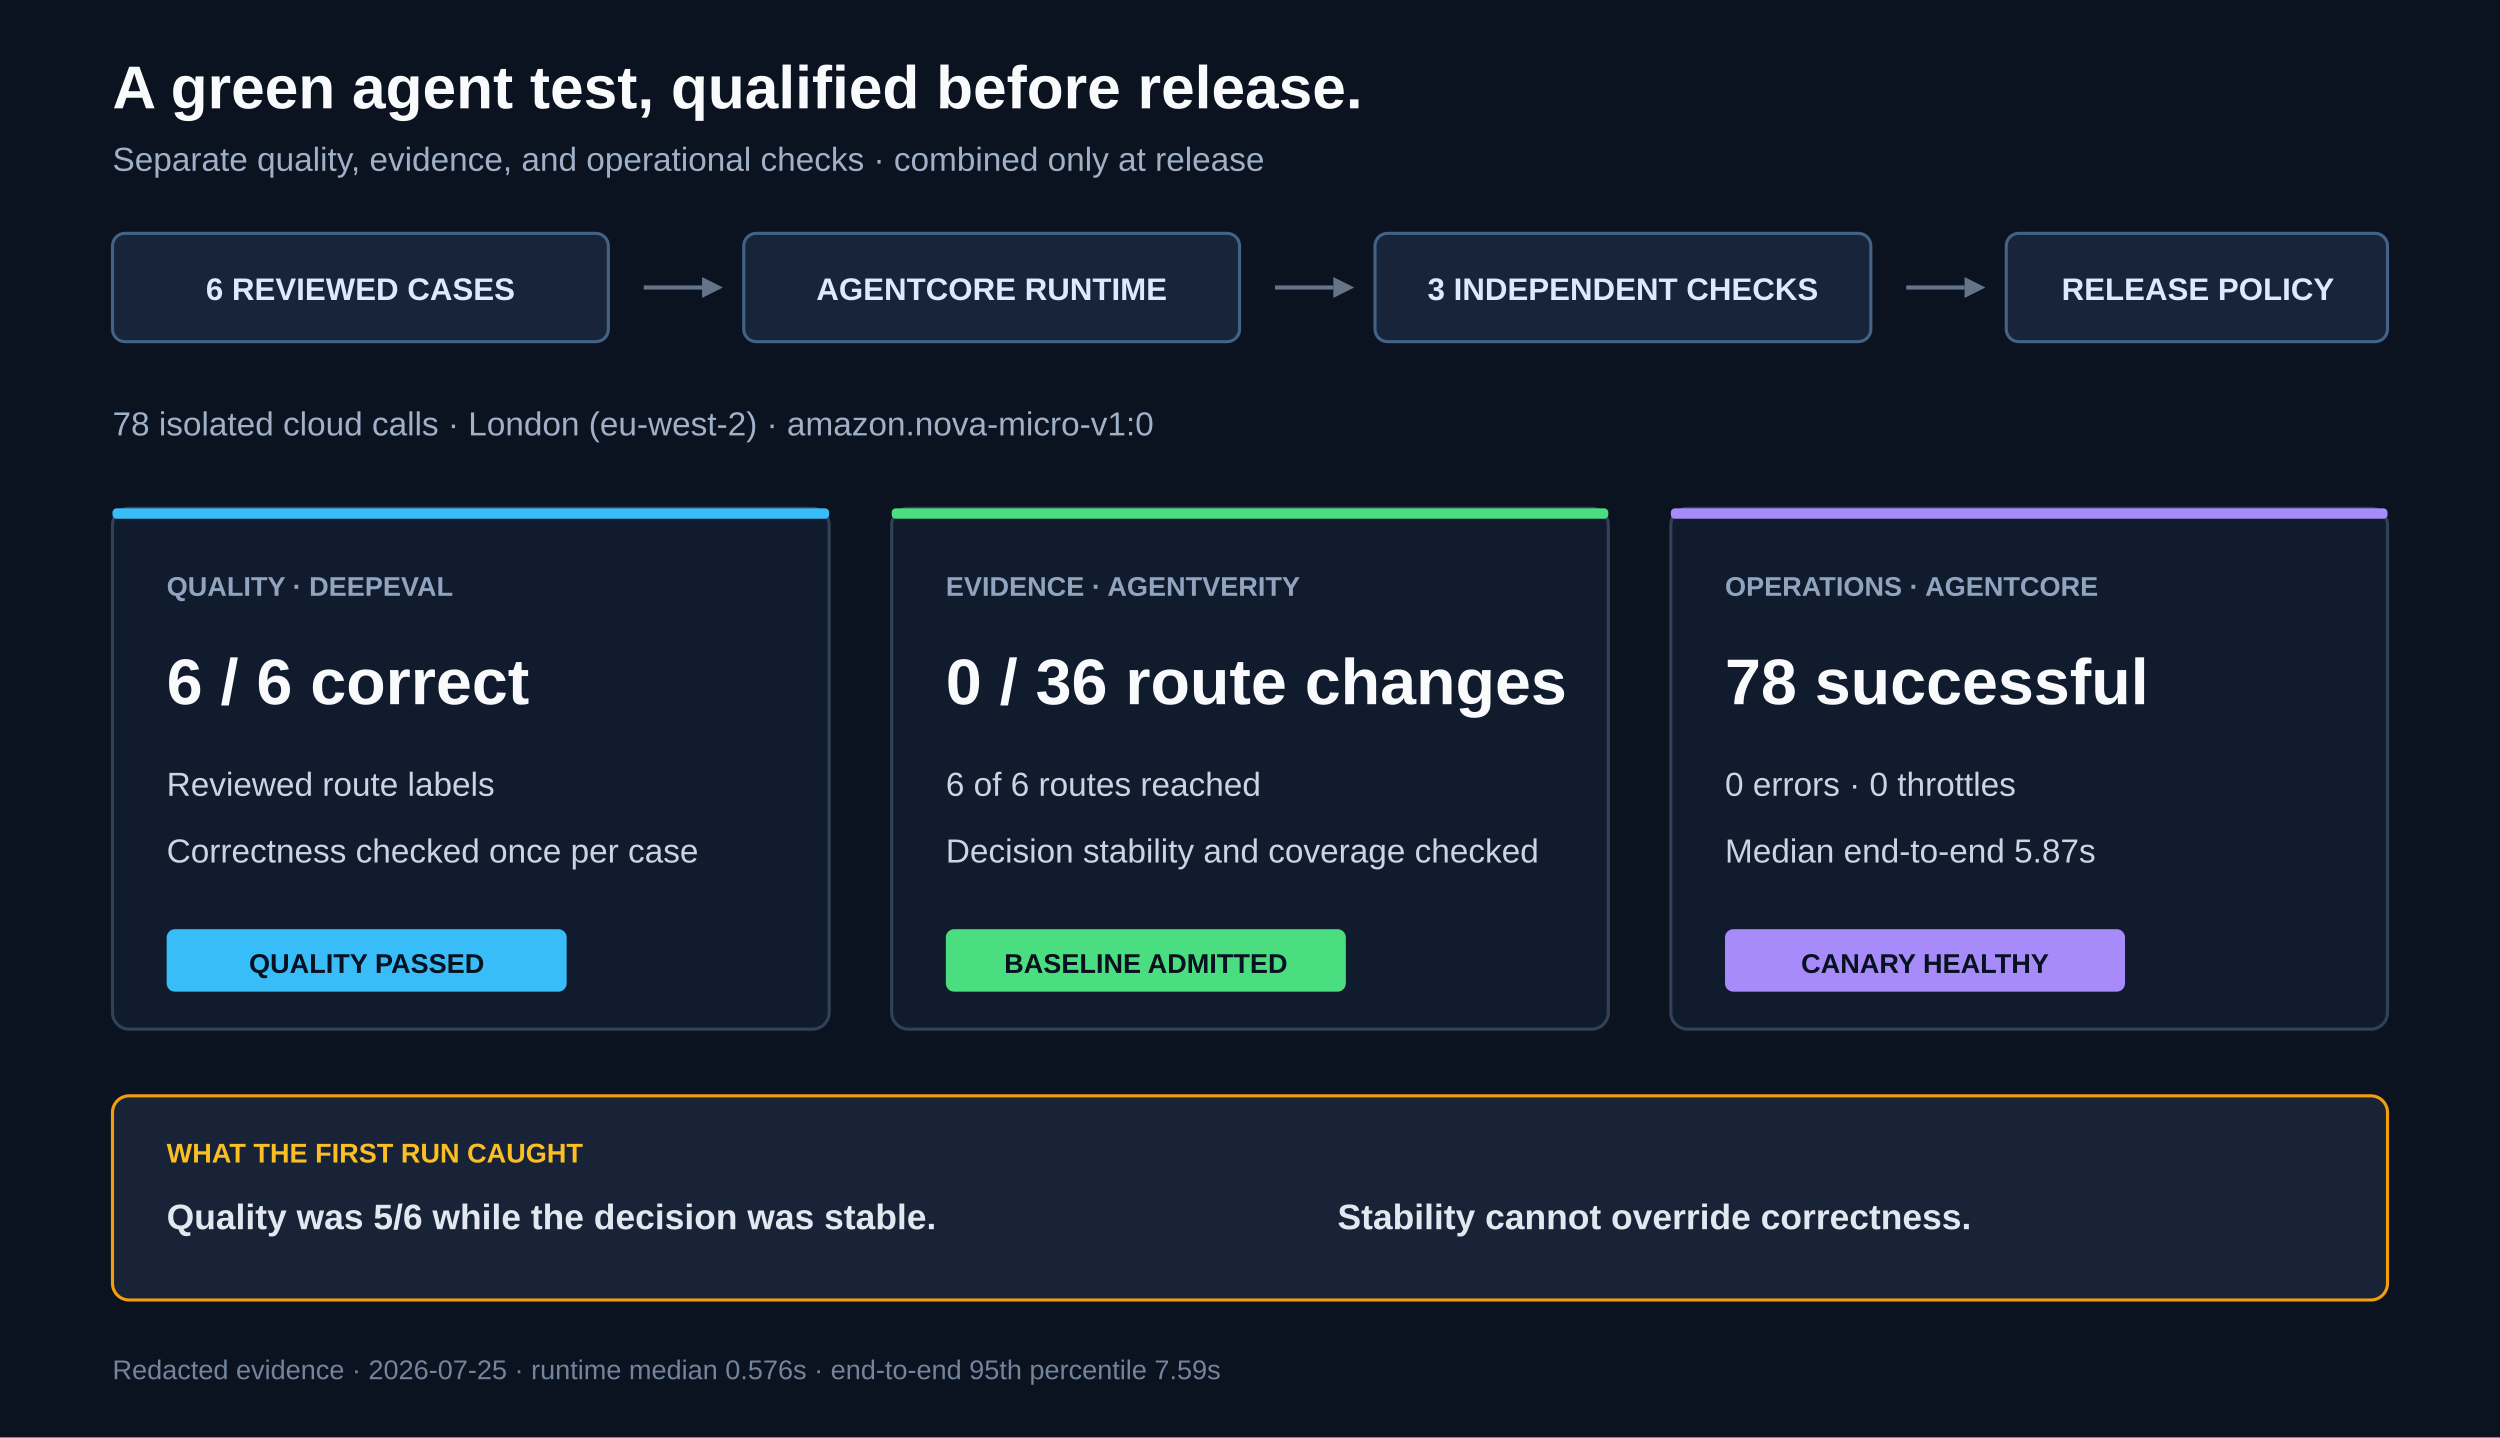
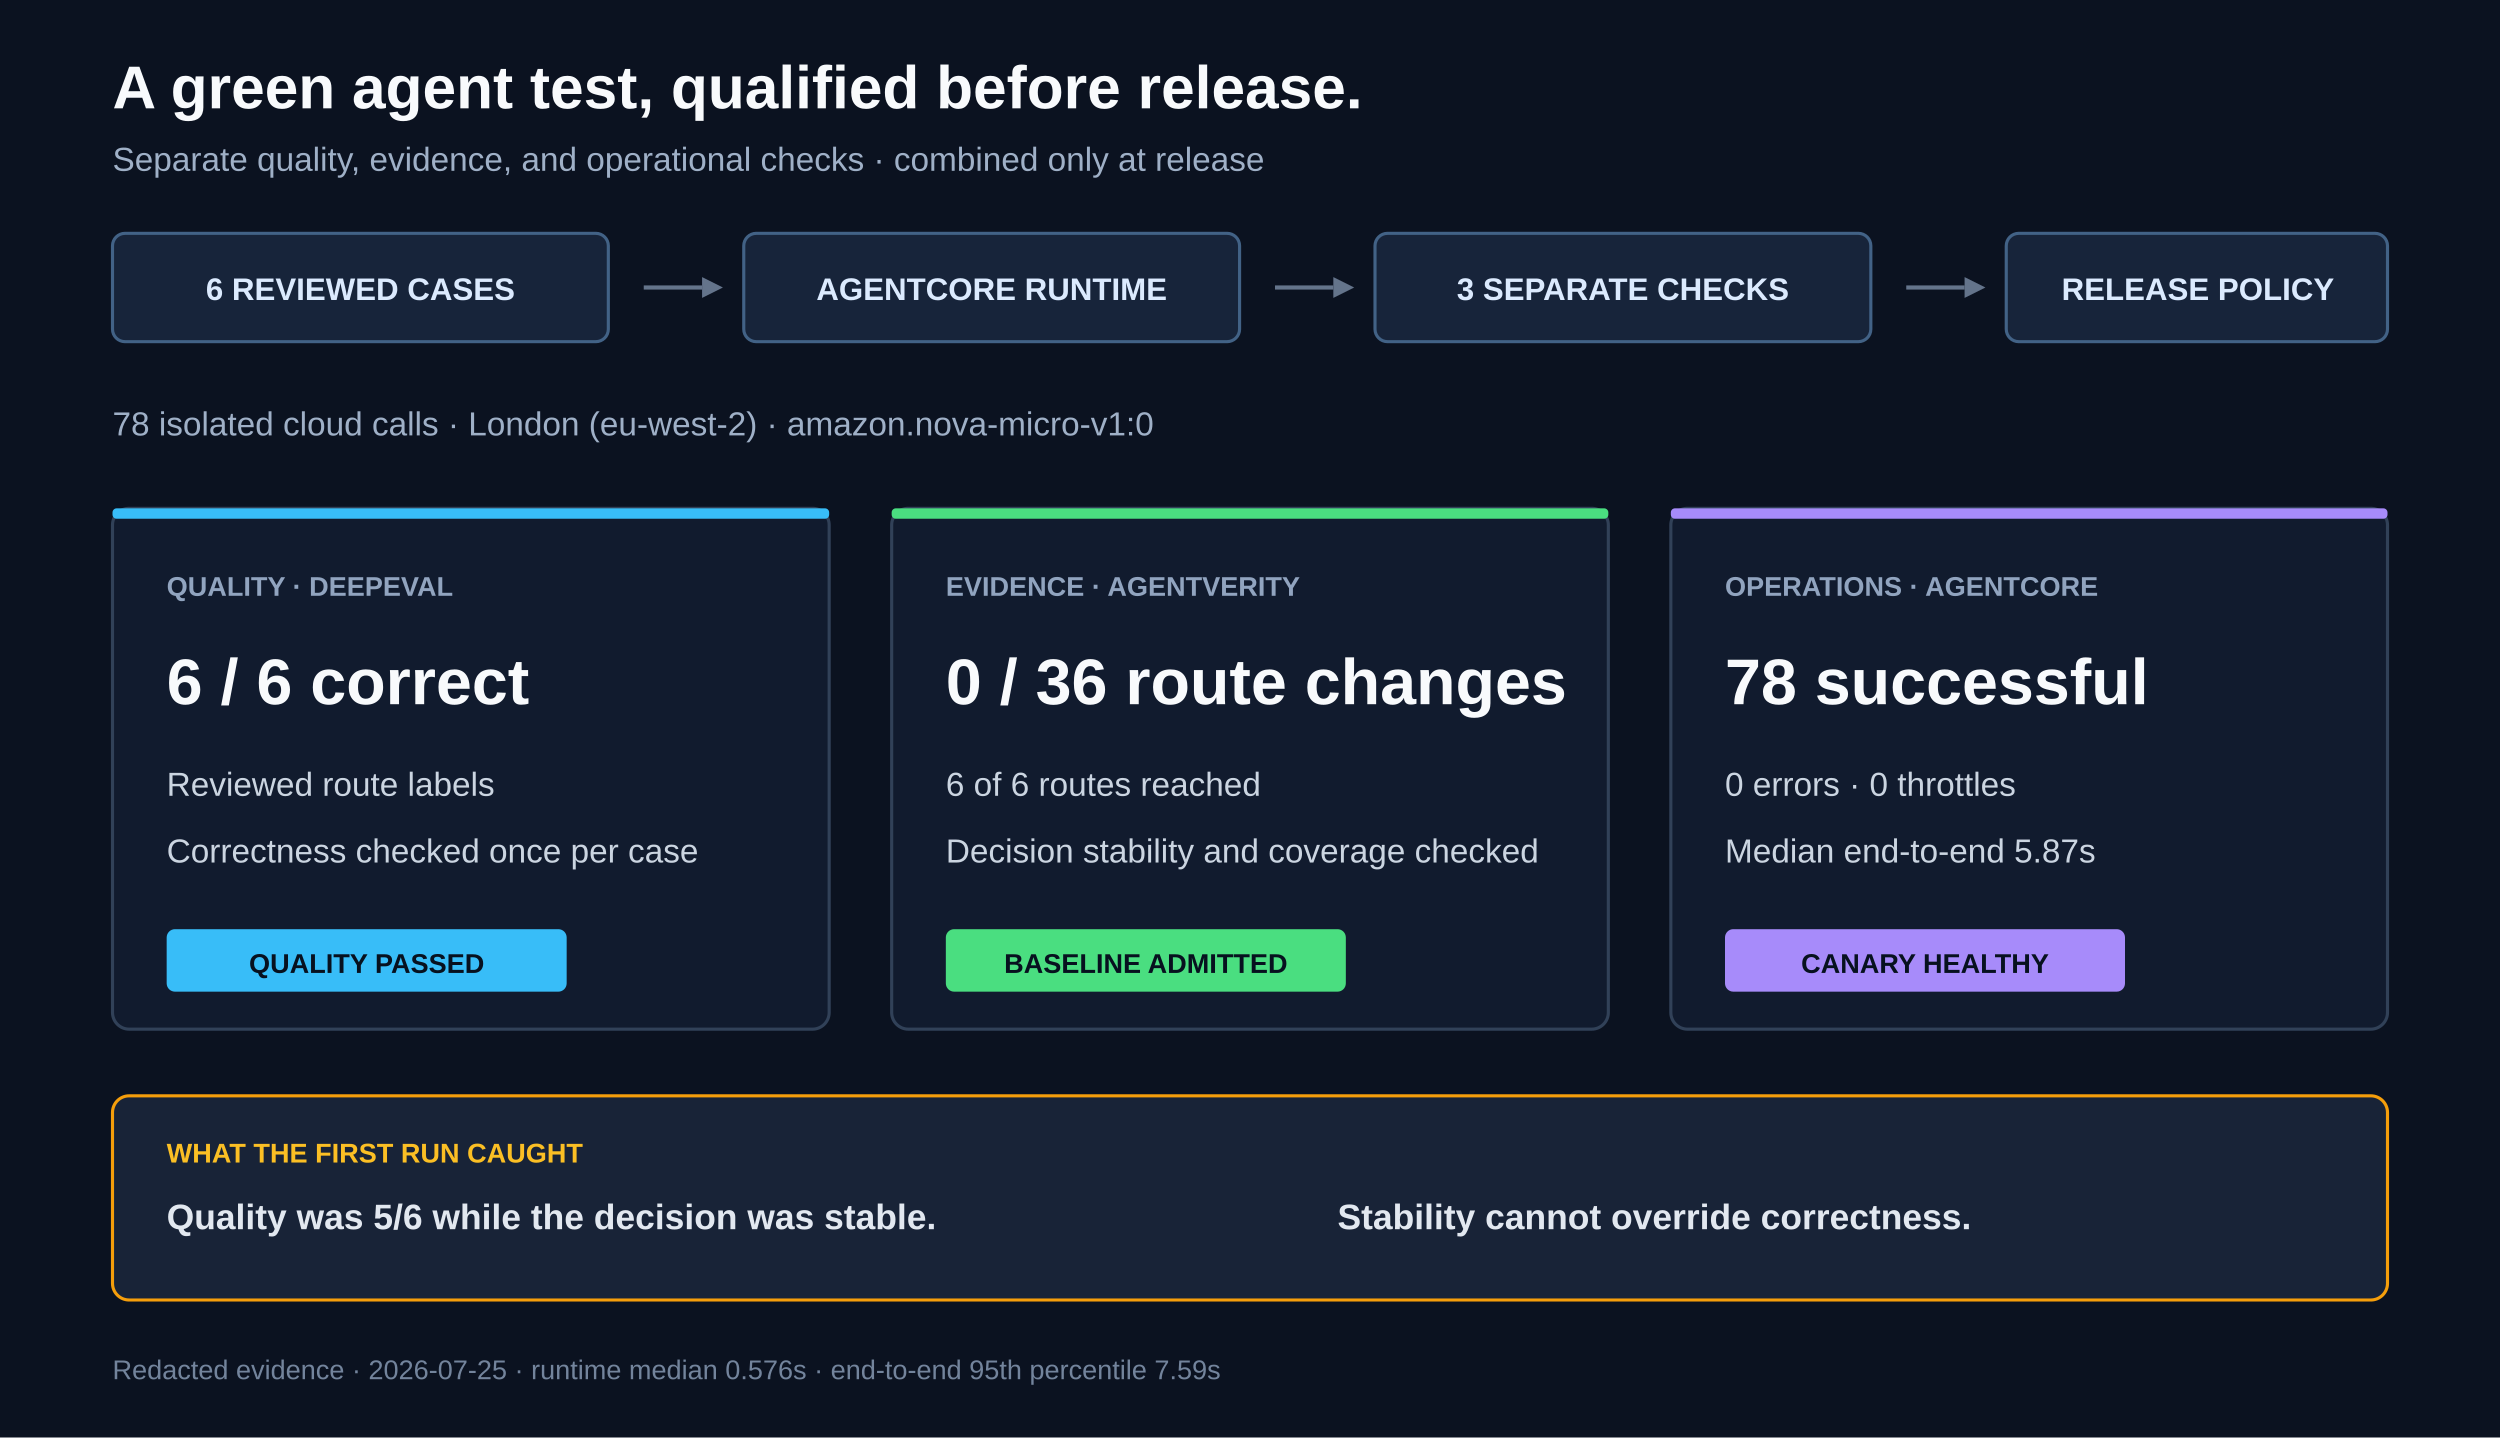
<svg xmlns="http://www.w3.org/2000/svg" width="1200" height="690" viewBox="0 0 1200 690" role="img" aria-label="AgentVerity release gate from a real AgentCore payment-routing canary">
  <style>
  .bg { fill: #0b1220; }
  .card { fill: #111b2e; stroke: #314158; stroke-width: 1.5; }
  .step { fill: #17243a; stroke: #426286; stroke-width: 1.5; }
  text { font-family: Arial, sans-serif; }
  .headline { fill: #f8fafc; font-size: 29px; font-weight: 700; }
  .subhead { fill: #9fb0c7; font-size: 16px; font-weight: 400; }
  .stepText { fill: #dbeafe; font-size: 15px; font-weight: 600;
    text-anchor: middle; }
  .eyebrow { fill: #91a4bf; font-size: 13px; font-weight: 700; }
  .metric { fill: #f8fafc; font-size: 31px; font-weight: 700; }
  .detail { fill: #cbd5e1; font-size: 16px; font-weight: 400; }
  .badge { fill: #07111f; font-size: 13px; font-weight: 700;
    text-anchor: middle; }
  .flow { stroke: #64748b; stroke-width: 2; }
  .lessonBox { fill: #182337; stroke: #f59e0b; stroke-width: 1.5; }
  .lessonTitle { fill: #fbbf24; font-size: 13px; font-weight: 700; }
  .lesson { fill: #e2e8f0; font-size: 17px; font-weight: 600; }
  .footer { fill: #73849c; font-size: 13px; font-weight: 400; }
</style>
  <rect width="1200" height="690" class="bg" />
  <text x="54" y="52" class="headline">A green agent test, qualified before release.</text>
  <text x="54" y="82" class="subhead">Separate quality, evidence, and operational checks · combined only at release</text>
  <rect x="54" y="112" width="238" height="52" rx="6" class="step" />
  <rect x="357" y="112" width="238" height="52" rx="6" class="step" />
  <rect x="660" y="112" width="238" height="52" rx="6" class="step" />
  <rect x="963" y="112" width="183" height="52" rx="6" class="step" />
  <text x="173" y="144" class="stepText">6 REVIEWED CASES</text>
  <text x="476" y="144" class="stepText">AGENTCORE RUNTIME</text>
-   <text x="779" y="144" class="stepText">3 INDEPENDENT CHECKS</text>
+   <text x="779" y="144" class="stepText">3 SEPARATE CHECKS</text>
  <text x="1055" y="144" class="stepText">RELEASE POLICY</text>
  <line x1="309" y1="138" x2="337" y2="138" class="flow" />
  <path d="M 337 133 L 347 138 L 337 143 z" fill="#64748b" />
  <line x1="612" y1="138" x2="640" y2="138" class="flow" />
  <path d="M 640 133 L 650 138 L 640 143 z" fill="#64748b" />
  <line x1="915" y1="138" x2="943" y2="138" class="flow" />
  <path d="M 943 133 L 953 138 L 943 143 z" fill="#64748b" />
  <text x="54" y="209" class="subhead">78 isolated cloud calls · London (eu-west-2) · amazon.nova-micro-v1:0</text>
  <rect x="54" y="244" width="344" height="250" rx="8" class="card" />
  <rect x="54" y="244" width="344" height="5" rx="2" fill="#38bdf8" />
  <text x="80" y="286" class="eyebrow">QUALITY · DEEPEVAL</text>
  <text x="80" y="338" class="metric">6 / 6 correct</text>
  <text x="80" y="382" class="detail">Reviewed route labels</text>
  <text x="80" y="414" class="detail">Correctness checked once per case</text>
  <rect x="80" y="446" width="192" height="30" rx="4" fill="#38bdf8" />
  <text x="176" y="467" class="badge">QUALITY PASSED</text>
  <rect x="428" y="244" width="344" height="250" rx="8" class="card" />
  <rect x="428" y="244" width="344" height="5" rx="2" fill="#4ade80" />
  <text x="454" y="286" class="eyebrow">EVIDENCE · AGENTVERITY</text>
  <text x="454" y="338" class="metric">0 / 36 route changes</text>
  <text x="454" y="382" class="detail">6 of 6 routes reached</text>
  <text x="454" y="414" class="detail">Decision stability and coverage checked</text>
  <rect x="454" y="446" width="192" height="30" rx="4" fill="#4ade80" />
  <text x="550" y="467" class="badge">BASELINE ADMITTED</text>
  <rect x="802" y="244" width="344" height="250" rx="8" class="card" />
  <rect x="802" y="244" width="344" height="5" rx="2" fill="#a78bfa" />
  <text x="828" y="286" class="eyebrow">OPERATIONS · AGENTCORE</text>
  <text x="828" y="338" class="metric">78 successful</text>
  <text x="828" y="382" class="detail">0 errors · 0 throttles</text>
  <text x="828" y="414" class="detail">Median end-to-end 5.87s</text>
  <rect x="828" y="446" width="192" height="30" rx="4" fill="#a78bfa" />
  <text x="924" y="467" class="badge">CANARY HEALTHY</text>
  <rect x="54" y="526" width="1092" height="98" rx="8" class="lessonBox" />
  <text x="80" y="558" class="lessonTitle">WHAT THE FIRST RUN CAUGHT</text>
  <text x="80" y="590" class="lesson">Quality was 5/6 while the decision was stable.</text>
  <text x="642" y="590" class="lesson">Stability cannot override correctness.</text>
  <text x="54" y="662" class="footer">Redacted evidence · 2026-07-25 · runtime median 0.576s · end-to-end 95th percentile 7.59s</text>
</svg>
